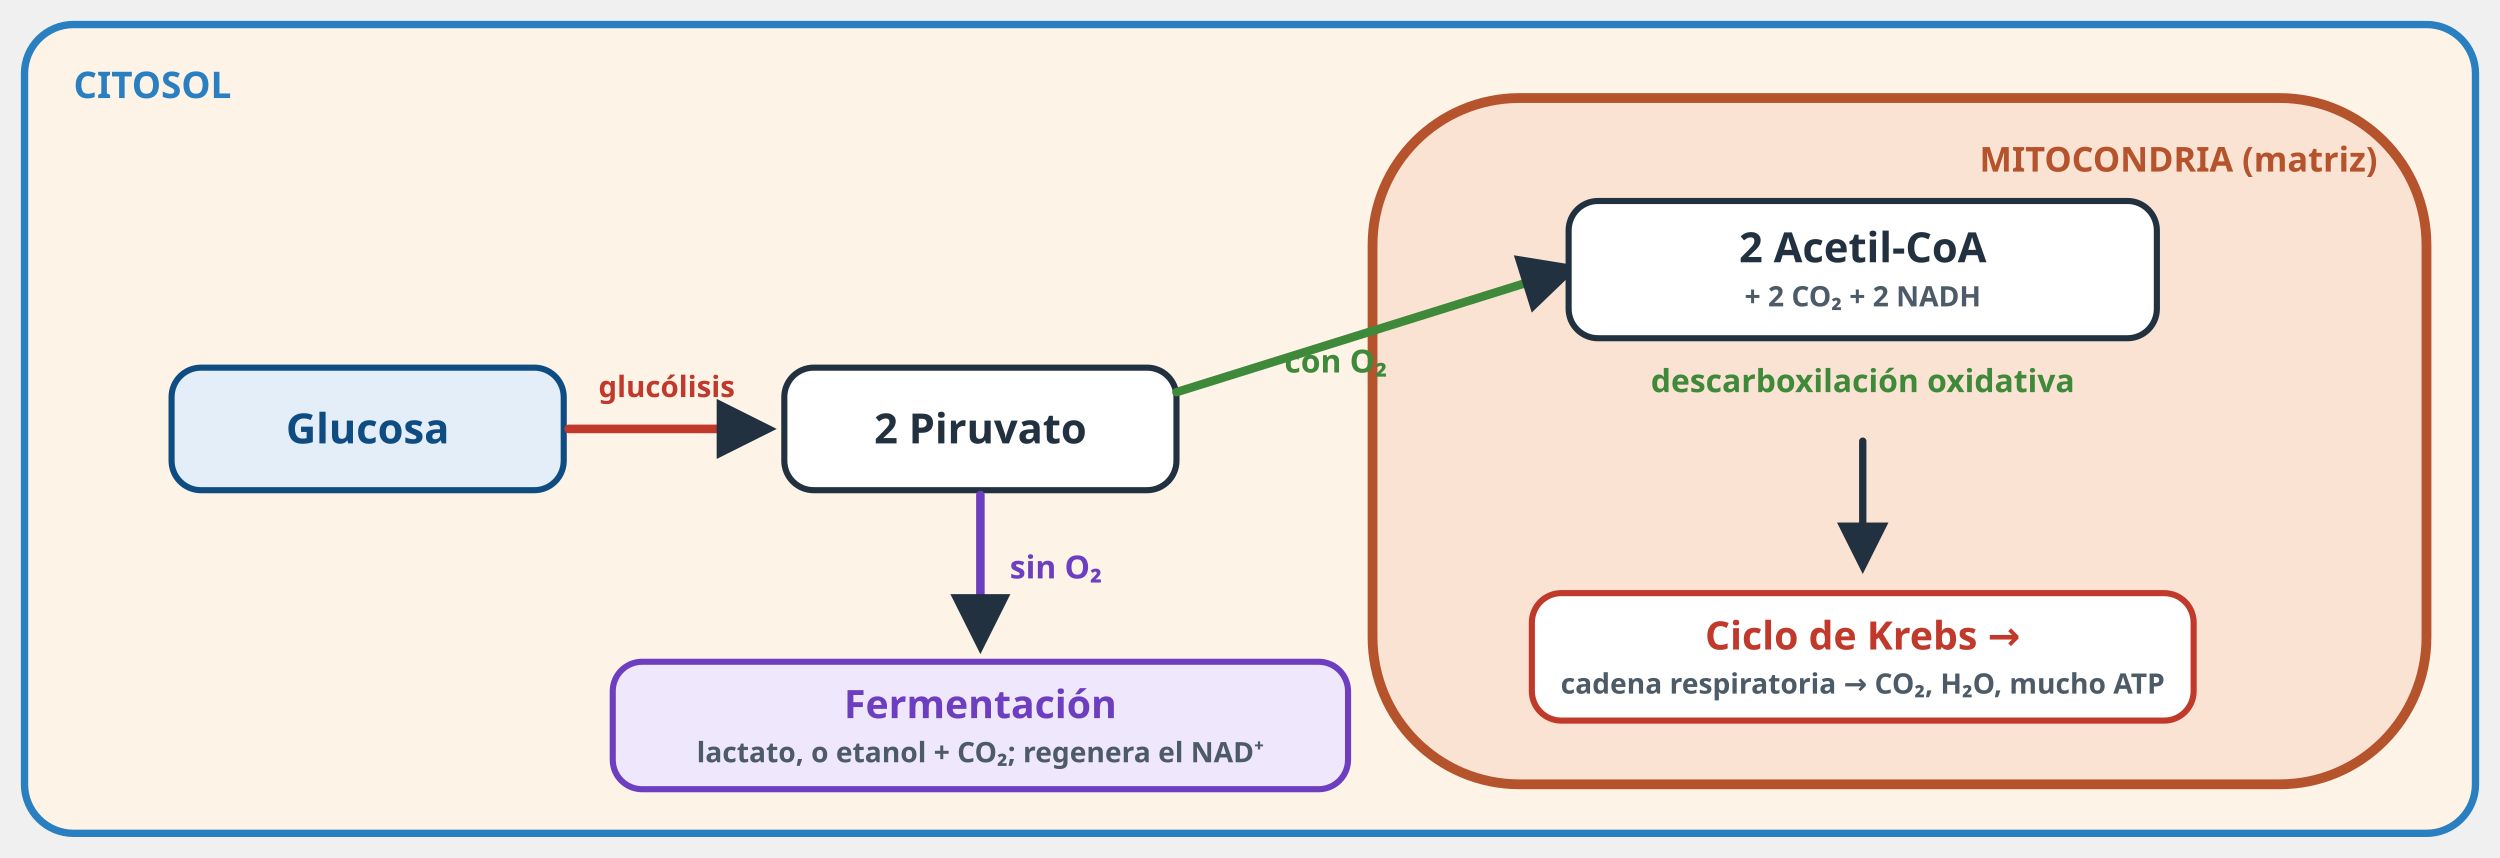
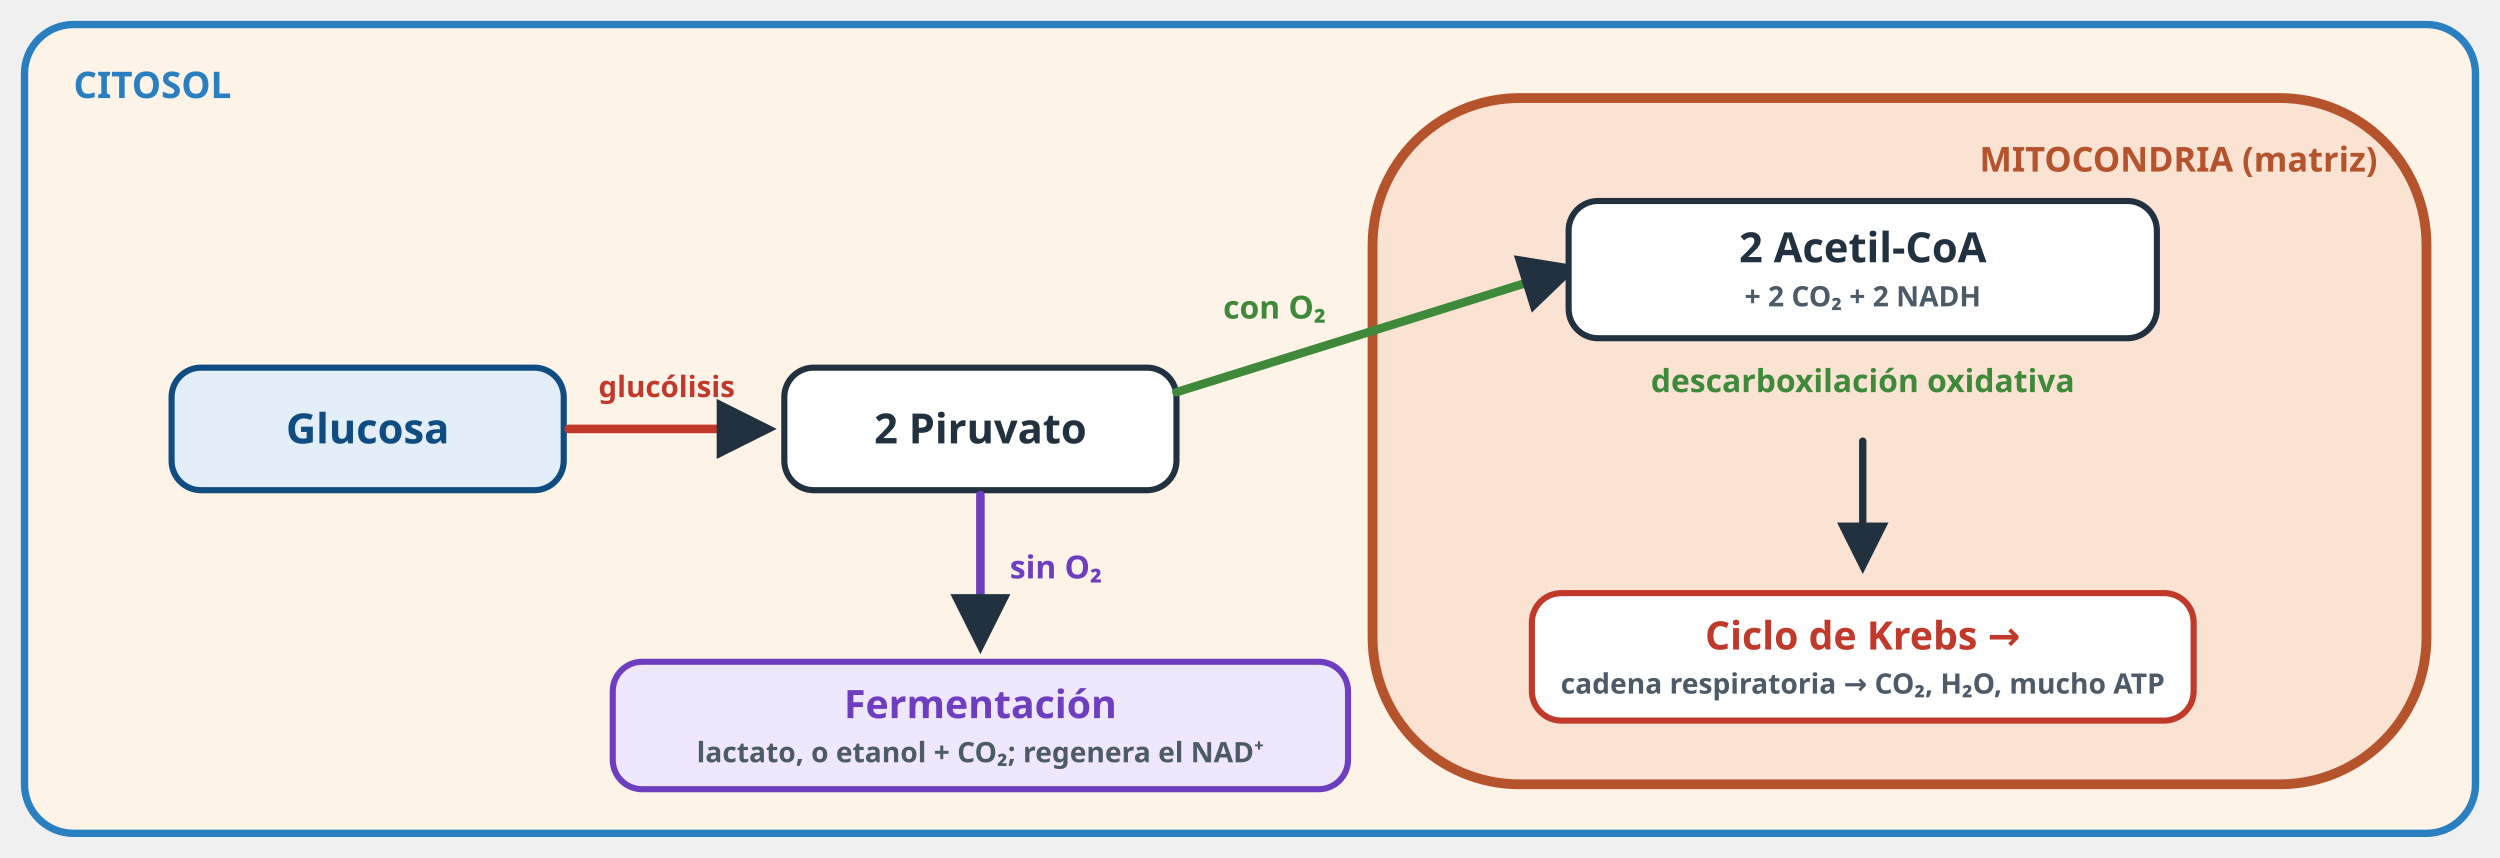
<svg xmlns="http://www.w3.org/2000/svg" viewBox="0 0 1020 350" role="img" font-family="Nunito, 'Segoe UI', system-ui, sans-serif">
  <defs>
    <marker id="fl" viewBox="0 0 10 10" refX="8" refY="5" markerWidth="7" markerHeight="7" orient="auto-start-reverse">
      <path d="M0,0 L10,5 L0,10 z" fill="#2a7fc1" />
    </marker>
    <marker id="fk" viewBox="0 0 10 10" refX="8" refY="5" markerWidth="7" markerHeight="7" orient="auto-start-reverse">
      <path d="M0,0 L10,5 L0,10 z" fill="#22313f" />
    </marker>
    <radialGradient id="gO" cx="35%" cy="35%" r="70%">
      <stop offset="0" stop-color="#f08a7e" />
      <stop offset="1" stop-color="#c0392b" />
    </radialGradient>
    <radialGradient id="gH" cx="35%" cy="35%" r="70%">
      <stop offset="0" stop-color="#ffffff" />
      <stop offset="1" stop-color="#d5dde3" />
    </radialGradient>
  </defs>
  <rect x="10" y="10" width="1000" height="330" rx="20" fill="#fdf3e7" stroke="#2a7fc1" stroke-width="3" />
  <text x="30.0" y="40.0" font-size="15" text-anchor="start" font-weight="900" fill="#2a7fc1">CITOSOL</text>
  <rect x="560" y="40" width="430" height="280" rx="60" fill="#fbe3d3" stroke="#b5532c" stroke-width="4" />
  <text x="970.0" y="70.0" font-size="14" text-anchor="end" font-weight="900" fill="#b5532c">MITOCONDRIA (matriz)</text>
  <rect x="70.0" y="150.0" width="160" height="50" rx="12" fill="#e3eef8" stroke="#0f4c81" stroke-width="2.5" />
  <text x="150.0" y="180.9" font-size="17" text-anchor="middle" font-weight="900" fill="#0f4c81">Glucosa</text>
  <line x1="232.0" y1="175.0" x2="312.0" y2="175.0" stroke="#c0392b" stroke-width="3.5" stroke-linecap="round" marker-end="url(#fk)" />
  <text x="272.0" y="162.0" font-size="12" text-anchor="middle" font-weight="900" fill="#c0392b">glucólisis</text>
  <rect x="320.0" y="150.0" width="160" height="50" rx="12" fill="#fff" stroke="#22313f" stroke-width="2.5" />
  <text x="400.0" y="180.9" font-size="17" text-anchor="middle" font-weight="900" fill="#22313f">2 Piruvato</text>
  <line x1="480.0" y1="160.0" x2="640.0" y2="110.0" stroke="#3f8a3a" stroke-width="3.5" stroke-linecap="round" marker-end="url(#fk)" />
-   <text x="545.0" y="152.0" font-size="13" text-anchor="middle" font-weight="900" fill="#3f8a3a">con O₂</text>
+   <text x="520.0" y="130.0" font-size="13" text-anchor="middle" font-weight="900" fill="#3f8a3a">con O₂</text>
  <rect x="640.0" y="82.0" width="240" height="56" rx="12" fill="#fff" stroke="#22313f" stroke-width="2.5" />
  <text x="760.0" y="107.0" font-size="17" text-anchor="middle" font-weight="900" fill="#22313f">2 Acetil-CoA</text>
  <text x="760.0" y="125.0" font-size="11.5" text-anchor="middle" font-weight="800" fill="#4c5b67">+ 2 CO₂ + 2 NADH</text>
  <text x="760.0" y="160.0" font-size="13" text-anchor="middle" font-weight="900" fill="#3f8a3a">descarboxilación oxidativa</text>
  <line x1="760.0" y1="180.0" x2="760.0" y2="230.0" stroke="#22313f" stroke-width="3" stroke-linecap="round" marker-end="url(#fk)" />
  <rect x="625.0" y="242.0" width="270" height="52" rx="12" fill="#fff" stroke="#c0392b" stroke-width="2.5" />
  <text x="760.0" y="265.0" font-size="16" text-anchor="middle" font-weight="900" fill="#c0392b">Ciclo de Krebs →</text>
  <text x="760.0" y="283.0" font-size="11.5" text-anchor="middle" font-weight="800" fill="#4c5b67">cadena respiratoria → CO₂, H₂O, mucho ATP</text>
  <line x1="400.0" y1="202.0" x2="400.0" y2="262.0" stroke="#6d3fc0" stroke-width="3.5" stroke-linecap="round" marker-end="url(#fk)" />
  <text x="412.0" y="236.0" font-size="13" text-anchor="start" font-weight="900" fill="#6d3fc0">sin O₂</text>
  <rect x="250.0" y="270.0" width="300" height="52" rx="12" fill="#efe7fb" stroke="#6d3fc0" stroke-width="2.5" />
  <text x="400.0" y="293.0" font-size="16" text-anchor="middle" font-weight="900" fill="#6d3fc0">Fermentación</text>
  <text x="400.0" y="311.0" font-size="11.5" text-anchor="middle" font-weight="800" fill="#4c5b67">lactato, o etanol + CO₂; regenera el NAD⁺</text>
</svg>
